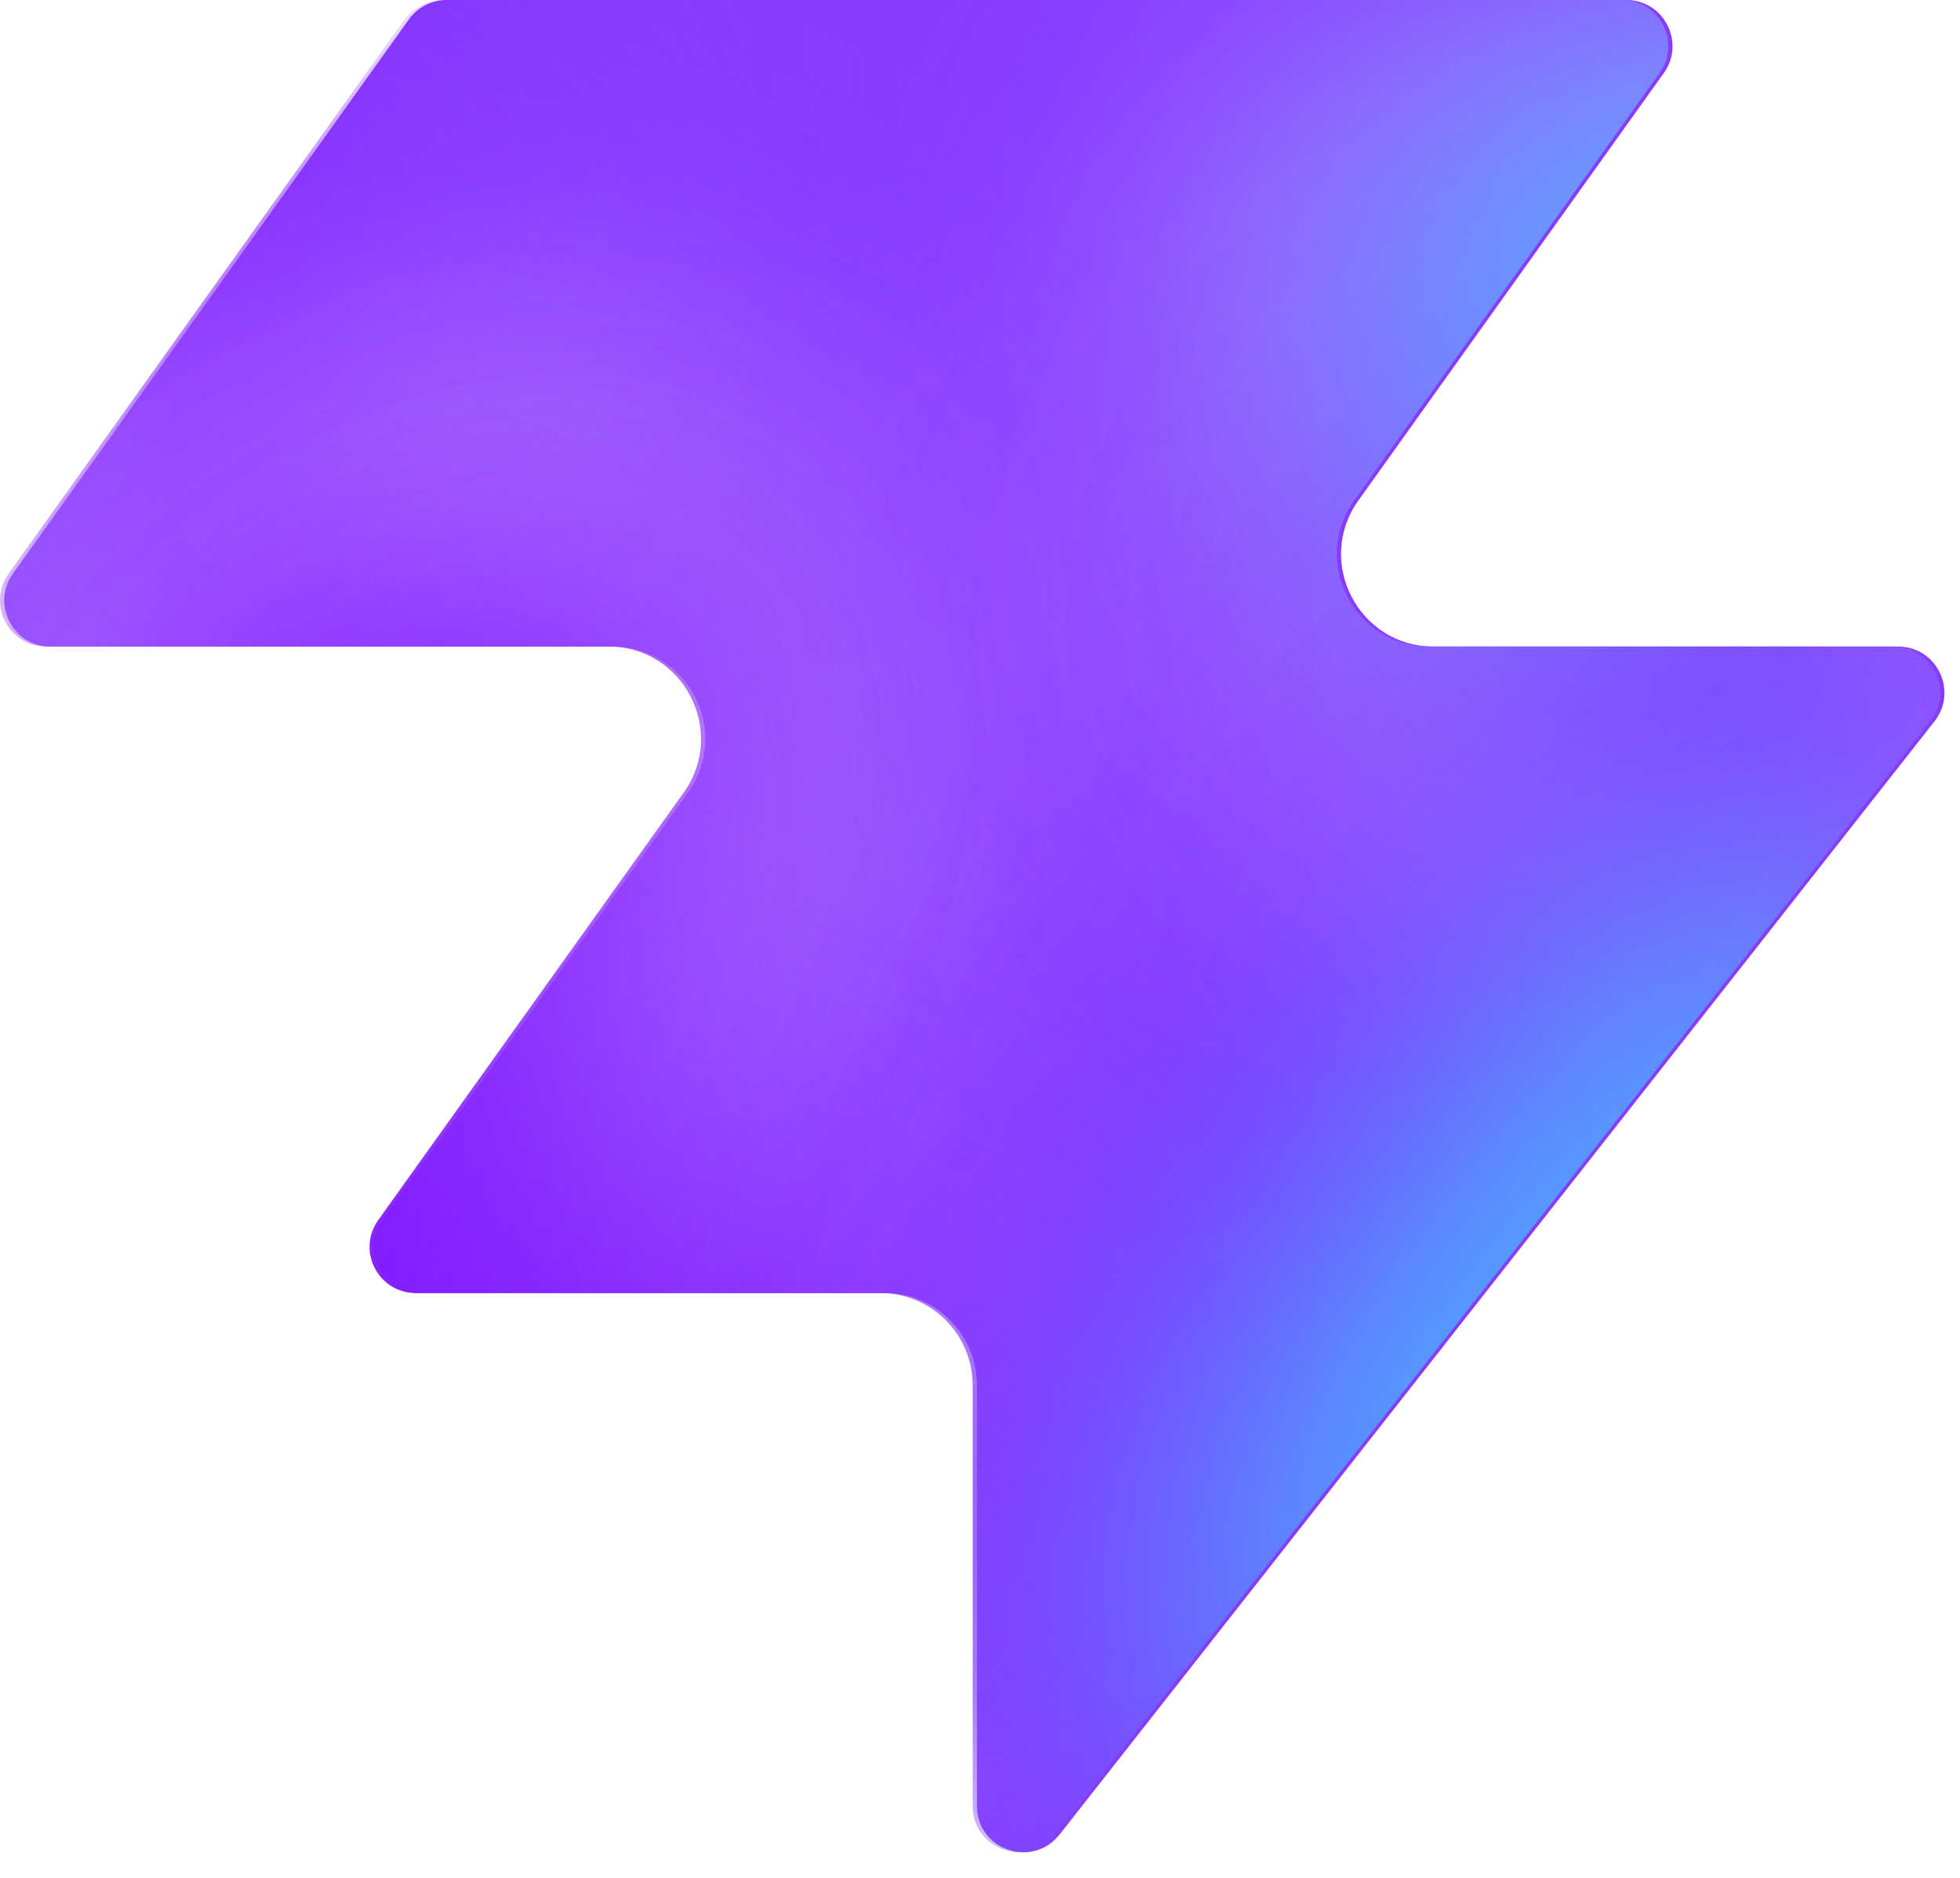
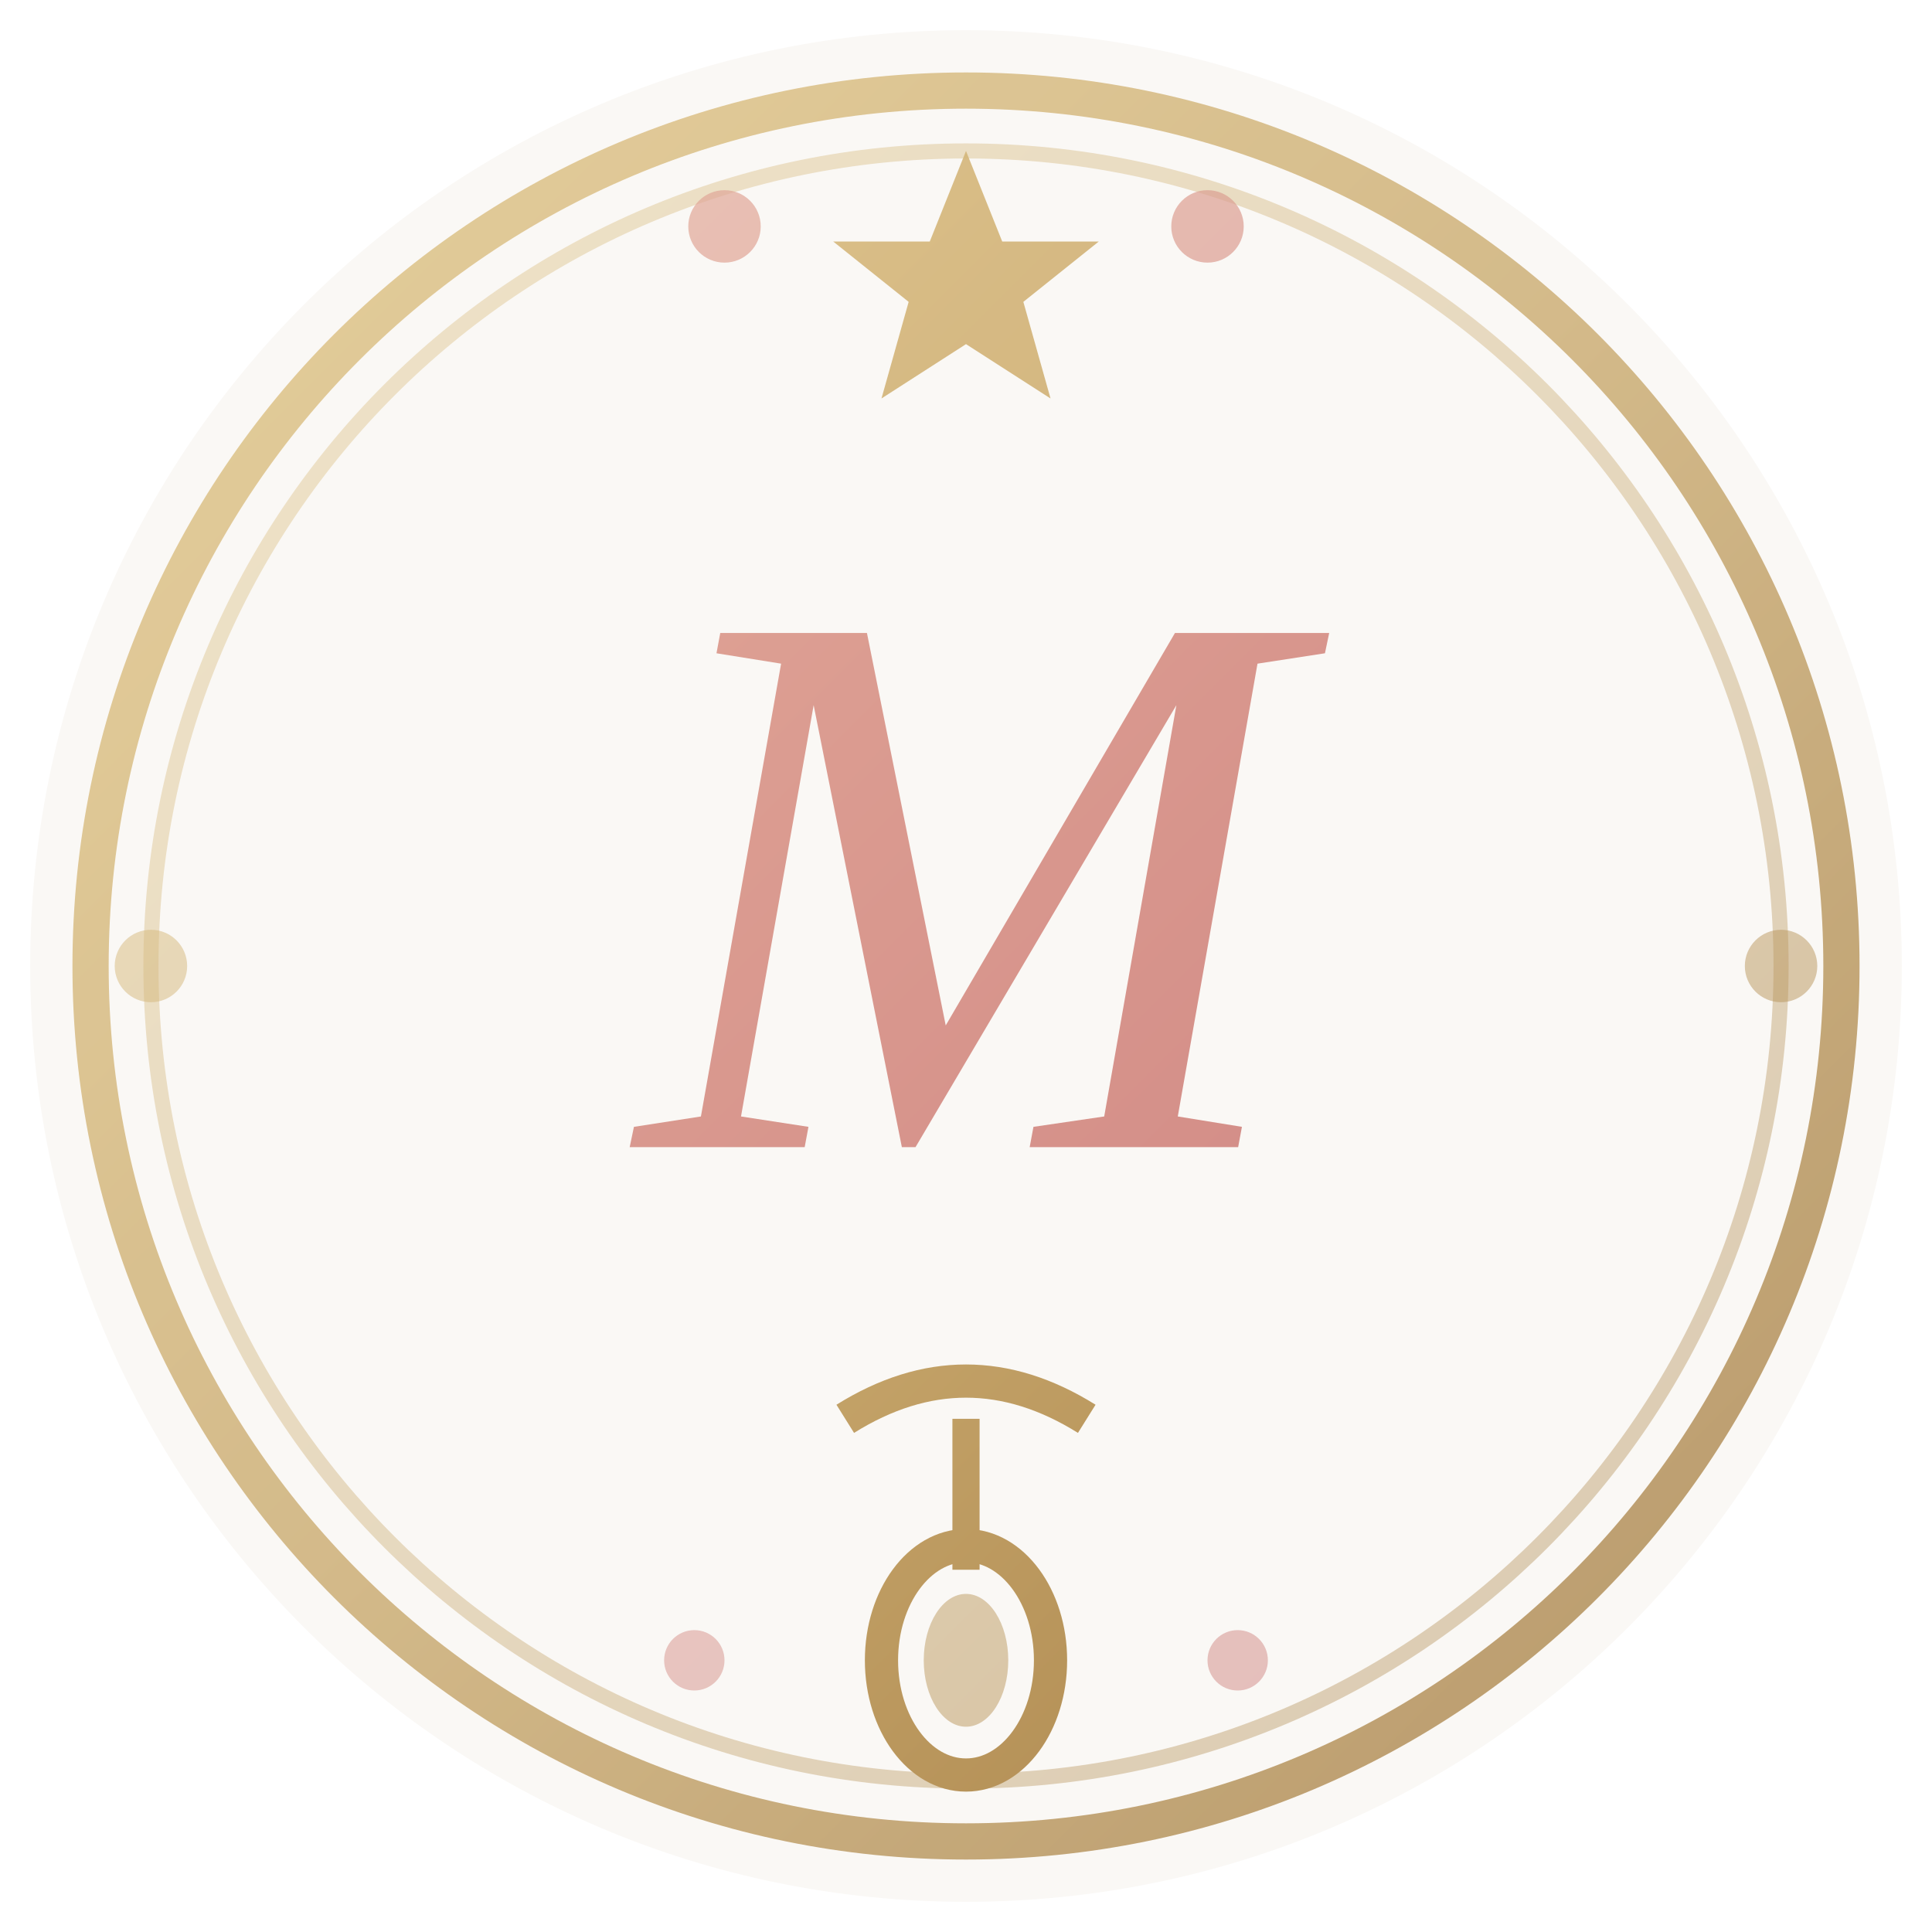
- <svg xmlns="http://www.w3.org/2000/svg" width="48" height="46" fill="none" viewBox="0 0 48 46">
-   <path fill="#863bff" d="M25.946 44.938c-.664.845-2.021.375-2.021-.698V33.937a2.26 2.26 0 0 0-2.262-2.262H10.287c-.92 0-1.456-1.04-.92-1.788l7.48-10.471c1.07-1.497 0-3.578-1.842-3.578H1.237c-.92 0-1.456-1.04-.92-1.788L10.013.474c.214-.297.556-.474.92-.474h28.894c.92 0 1.456 1.04.92 1.788l-7.48 10.471c-1.07 1.498 0 3.579 1.842 3.579h11.377c.943 0 1.473 1.088.89 1.83L25.947 44.94z" style="fill:#863bff;fill:color(display-p3 .525 .23 1);fill-opacity:1" />
-   <mask id="a" width="48" height="46" x="0" y="0" maskUnits="userSpaceOnUse" style="mask-type:alpha">
-     <path fill="#000" d="M25.842 44.938c-.664.844-2.021.375-2.021-.698V33.937a2.26 2.26 0 0 0-2.262-2.262H10.183c-.92 0-1.456-1.04-.92-1.788l7.48-10.471c1.07-1.498 0-3.579-1.842-3.579H1.133c-.92 0-1.456-1.04-.92-1.787L9.91.473c.214-.297.556-.474.92-.474h28.894c.92 0 1.456 1.04.92 1.788l-7.48 10.471c-1.07 1.498 0 3.578 1.842 3.578h11.377c.943 0 1.473 1.088.89 1.832L25.843 44.94z" style="fill:#000;fill-opacity:1" />
-   </mask>
-   <g mask="url(#a)">
-     <g filter="url(#b)">
-       <ellipse cx="5.508" cy="14.704" fill="#ede6ff" rx="5.508" ry="14.704" style="fill:#ede6ff;fill:color(display-p3 .927 .903 1);fill-opacity:1" transform="matrix(.00324 1 1 -.00324 -4.47 31.516)" />
-     </g>
-     <g filter="url(#c)">
-       <ellipse cx="10.399" cy="29.851" fill="#ede6ff" rx="10.399" ry="29.851" style="fill:#ede6ff;fill:color(display-p3 .927 .903 1);fill-opacity:1" transform="matrix(.00324 1 1 -.00324 -39.328 7.883)" />
-     </g>
-     <g filter="url(#d)">
-       <ellipse cx="5.508" cy="30.487" fill="#7e14ff" rx="5.508" ry="30.487" style="fill:#7e14ff;fill:color(display-p3 .492 .077 1);fill-opacity:1" transform="rotate(89.814 -25.913 -14.639)scale(1 -1)" />
-     </g>
-     <g filter="url(#e)">
-       <ellipse cx="5.508" cy="30.599" fill="#7e14ff" rx="5.508" ry="30.599" style="fill:#7e14ff;fill:color(display-p3 .492 .077 1);fill-opacity:1" transform="rotate(89.814 -32.644 -3.334)scale(1 -1)" />
-     </g>
-     <g filter="url(#f)">
-       <ellipse cx="5.508" cy="30.599" fill="#7e14ff" rx="5.508" ry="30.599" style="fill:#7e14ff;fill:color(display-p3 .492 .077 1);fill-opacity:1" transform="matrix(.00324 1 1 -.00324 -34.34 30.47)" />
-     </g>
-     <g filter="url(#g)">
-       <ellipse cx="14.072" cy="22.078" fill="#ede6ff" rx="14.072" ry="22.078" style="fill:#ede6ff;fill:color(display-p3 .927 .903 1);fill-opacity:1" transform="rotate(93.35 24.506 48.493)scale(-1 1)" />
-     </g>
-     <g filter="url(#h)">
-       <ellipse cx="3.47" cy="21.501" fill="#7e14ff" rx="3.47" ry="21.501" style="fill:#7e14ff;fill:color(display-p3 .492 .077 1);fill-opacity:1" transform="rotate(89.009 28.708 47.59)scale(-1 1)" />
-     </g>
-     <g filter="url(#i)">
-       <ellipse cx="3.47" cy="21.501" fill="#7e14ff" rx="3.47" ry="21.501" style="fill:#7e14ff;fill:color(display-p3 .492 .077 1);fill-opacity:1" transform="rotate(89.009 28.708 47.59)scale(-1 1)" />
-     </g>
-     <g filter="url(#j)">
-       <ellipse cx=".387" cy="8.972" fill="#7e14ff" rx="4.407" ry="29.108" style="fill:#7e14ff;fill:color(display-p3 .492 .077 1);fill-opacity:1" transform="rotate(39.51 .387 8.972)" />
-     </g>
-     <g filter="url(#k)">
-       <ellipse cx="47.523" cy="-6.092" fill="#7e14ff" rx="4.407" ry="29.108" style="fill:#7e14ff;fill:color(display-p3 .492 .077 1);fill-opacity:1" transform="rotate(37.892 47.523 -6.092)" />
-     </g>
-     <g filter="url(#l)">
-       <ellipse cx="41.412" cy="6.333" fill="#47bfff" rx="5.971" ry="9.665" style="fill:#47bfff;fill:color(display-p3 .28 .748 1);fill-opacity:1" transform="rotate(37.892 41.412 6.333)" />
-     </g>
-     <g filter="url(#m)">
-       <ellipse cx="-1.879" cy="38.332" fill="#7e14ff" rx="4.407" ry="29.108" style="fill:#7e14ff;fill:color(display-p3 .492 .077 1);fill-opacity:1" transform="rotate(37.892 -1.88 38.332)" />
-     </g>
-     <g filter="url(#n)">
-       <ellipse cx="-1.879" cy="38.332" fill="#7e14ff" rx="4.407" ry="29.108" style="fill:#7e14ff;fill:color(display-p3 .492 .077 1);fill-opacity:1" transform="rotate(37.892 -1.88 38.332)" />
-     </g>
-     <g filter="url(#o)">
-       <ellipse cx="35.651" cy="29.907" fill="#7e14ff" rx="4.407" ry="29.108" style="fill:#7e14ff;fill:color(display-p3 .492 .077 1);fill-opacity:1" transform="rotate(37.892 35.651 29.907)" />
-     </g>
-     <g filter="url(#p)">
-       <ellipse cx="38.418" cy="32.4" fill="#47bfff" rx="5.971" ry="15.297" style="fill:#47bfff;fill:color(display-p3 .28 .748 1);fill-opacity:1" transform="rotate(37.892 38.418 32.4)" />
-     </g>
-   </g>
+ <svg xmlns="http://www.w3.org/2000/svg" viewBox="0 0 64 64" fill="none">
  <defs>
-     <filter id="b" width="60.045" height="41.654" x="-19.77" y="16.149" color-interpolation-filters="sRGB" filterUnits="userSpaceOnUse">
-       <feFlood flood-opacity="0" result="BackgroundImageFix" />
-       <feBlend in="SourceGraphic" in2="BackgroundImageFix" result="shape" />
-       <feGaussianBlur result="effect1_foregroundBlur_2002_17158" stdDeviation="7.659" />
-     </filter>
-     <filter id="c" width="90.34" height="51.437" x="-54.613" y="-7.533" color-interpolation-filters="sRGB" filterUnits="userSpaceOnUse">
-       <feFlood flood-opacity="0" result="BackgroundImageFix" />
-       <feBlend in="SourceGraphic" in2="BackgroundImageFix" result="shape" />
-       <feGaussianBlur result="effect1_foregroundBlur_2002_17158" stdDeviation="7.659" />
-     </filter>
-     <filter id="d" width="79.355" height="29.4" x="-49.64" y="2.03" color-interpolation-filters="sRGB" filterUnits="userSpaceOnUse">
-       <feFlood flood-opacity="0" result="BackgroundImageFix" />
-       <feBlend in="SourceGraphic" in2="BackgroundImageFix" result="shape" />
-       <feGaussianBlur result="effect1_foregroundBlur_2002_17158" stdDeviation="4.596" />
-     </filter>
-     <filter id="e" width="79.579" height="29.4" x="-45.045" y="20.029" color-interpolation-filters="sRGB" filterUnits="userSpaceOnUse">
-       <feFlood flood-opacity="0" result="BackgroundImageFix" />
-       <feBlend in="SourceGraphic" in2="BackgroundImageFix" result="shape" />
-       <feGaussianBlur result="effect1_foregroundBlur_2002_17158" stdDeviation="4.596" />
-     </filter>
-     <filter id="f" width="79.579" height="29.4" x="-43.513" y="21.178" color-interpolation-filters="sRGB" filterUnits="userSpaceOnUse">
-       <feFlood flood-opacity="0" result="BackgroundImageFix" />
-       <feBlend in="SourceGraphic" in2="BackgroundImageFix" result="shape" />
-       <feGaussianBlur result="effect1_foregroundBlur_2002_17158" stdDeviation="4.596" />
-     </filter>
-     <filter id="g" width="74.749" height="58.852" x="15.756" y="-17.901" color-interpolation-filters="sRGB" filterUnits="userSpaceOnUse">
-       <feFlood flood-opacity="0" result="BackgroundImageFix" />
-       <feBlend in="SourceGraphic" in2="BackgroundImageFix" result="shape" />
-       <feGaussianBlur result="effect1_foregroundBlur_2002_17158" stdDeviation="7.659" />
-     </filter>
-     <filter id="h" width="61.377" height="25.362" x="23.548" y="2.284" color-interpolation-filters="sRGB" filterUnits="userSpaceOnUse">
-       <feFlood flood-opacity="0" result="BackgroundImageFix" />
-       <feBlend in="SourceGraphic" in2="BackgroundImageFix" result="shape" />
-       <feGaussianBlur result="effect1_foregroundBlur_2002_17158" stdDeviation="4.596" />
-     </filter>
-     <filter id="i" width="61.377" height="25.362" x="23.548" y="2.284" color-interpolation-filters="sRGB" filterUnits="userSpaceOnUse">
-       <feFlood flood-opacity="0" result="BackgroundImageFix" />
-       <feBlend in="SourceGraphic" in2="BackgroundImageFix" result="shape" />
-       <feGaussianBlur result="effect1_foregroundBlur_2002_17158" stdDeviation="4.596" />
-     </filter>
-     <filter id="j" width="56.045" height="63.649" x="-27.636" y="-22.853" color-interpolation-filters="sRGB" filterUnits="userSpaceOnUse">
-       <feFlood flood-opacity="0" result="BackgroundImageFix" />
-       <feBlend in="SourceGraphic" in2="BackgroundImageFix" result="shape" />
-       <feGaussianBlur result="effect1_foregroundBlur_2002_17158" stdDeviation="4.596" />
-     </filter>
-     <filter id="k" width="54.814" height="64.646" x="20.116" y="-38.415" color-interpolation-filters="sRGB" filterUnits="userSpaceOnUse">
-       <feFlood flood-opacity="0" result="BackgroundImageFix" />
-       <feBlend in="SourceGraphic" in2="BackgroundImageFix" result="shape" />
-       <feGaussianBlur result="effect1_foregroundBlur_2002_17158" stdDeviation="4.596" />
-     </filter>
-     <filter id="l" width="33.541" height="35.313" x="24.641" y="-11.323" color-interpolation-filters="sRGB" filterUnits="userSpaceOnUse">
-       <feFlood flood-opacity="0" result="BackgroundImageFix" />
-       <feBlend in="SourceGraphic" in2="BackgroundImageFix" result="shape" />
-       <feGaussianBlur result="effect1_foregroundBlur_2002_17158" stdDeviation="4.596" />
-     </filter>
-     <filter id="m" width="54.814" height="64.646" x="-29.286" y="6.009" color-interpolation-filters="sRGB" filterUnits="userSpaceOnUse">
-       <feFlood flood-opacity="0" result="BackgroundImageFix" />
-       <feBlend in="SourceGraphic" in2="BackgroundImageFix" result="shape" />
-       <feGaussianBlur result="effect1_foregroundBlur_2002_17158" stdDeviation="4.596" />
-     </filter>
-     <filter id="n" width="54.814" height="64.646" x="-29.286" y="6.009" color-interpolation-filters="sRGB" filterUnits="userSpaceOnUse">
-       <feFlood flood-opacity="0" result="BackgroundImageFix" />
-       <feBlend in="SourceGraphic" in2="BackgroundImageFix" result="shape" />
-       <feGaussianBlur result="effect1_foregroundBlur_2002_17158" stdDeviation="4.596" />
-     </filter>
-     <filter id="o" width="54.814" height="64.646" x="8.244" y="-2.416" color-interpolation-filters="sRGB" filterUnits="userSpaceOnUse">
-       <feFlood flood-opacity="0" result="BackgroundImageFix" />
-       <feBlend in="SourceGraphic" in2="BackgroundImageFix" result="shape" />
-       <feGaussianBlur result="effect1_foregroundBlur_2002_17158" stdDeviation="4.596" />
-     </filter>
-     <filter id="p" width="39.409" height="43.623" x="18.713" y="10.588" color-interpolation-filters="sRGB" filterUnits="userSpaceOnUse">
-       <feFlood flood-opacity="0" result="BackgroundImageFix" />
-       <feBlend in="SourceGraphic" in2="BackgroundImageFix" result="shape" />
-       <feGaussianBlur result="effect1_foregroundBlur_2002_17158" stdDeviation="4.596" />
-     </filter>
+     <linearGradient id="gold" x1="0" y1="0" x2="64" y2="64" gradientUnits="userSpaceOnUse">
+       <stop offset="0%" stop-color="#E4C98A" />
+       <stop offset="50%" stop-color="#C9A96E" />
+       <stop offset="100%" stop-color="#A07840" />
+     </linearGradient>
+     <linearGradient id="rose" x1="0" y1="0" x2="64" y2="64" gradientUnits="userSpaceOnUse">
+       <stop offset="0%" stop-color="#E8B4A0" />
+       <stop offset="100%" stop-color="#C8787A" />
+     </linearGradient>
  </defs>
+   <circle cx="32" cy="32" r="31" fill="#FAF8F5" />
+   <circle cx="32" cy="32" r="29" stroke="url(#gold)" stroke-width="1.2" fill="none" opacity="0.8" />
+   <circle cx="32" cy="32" r="27" stroke="url(#gold)" stroke-width="0.5" fill="none" opacity="0.4" />
+   <path d="M32 5 L33.2 8 L36.4 8 L33.9 10 L34.8 13.2 L32 11.4 L29.2 13.2 L30.1 10 L27.6 8 L30.8 8 Z" fill="url(#gold)" opacity="0.9" />
+   <circle cx="24" cy="7.5" r="1.2" fill="url(#rose)" opacity="0.7" />
+   <circle cx="40" cy="7.5" r="1.2" fill="url(#rose)" opacity="0.7" />
+   <text x="32" y="38" font-family="Georgia, 'Times New Roman', serif" font-size="26" font-style="italic" font-weight="400" text-anchor="middle" fill="url(#rose)">M</text>
+   <path d="M28 47 Q32 44.5 36 47" stroke="url(#gold)" stroke-width="1.1" fill="none" />
+   <line x1="32" y1="47" x2="32" y2="52" stroke="url(#gold)" stroke-width="0.9" />
+   <ellipse cx="32" cy="55" rx="2.8" ry="3.8" fill="none" stroke="url(#gold)" stroke-width="1.1" />
+   <ellipse cx="32" cy="55" rx="1.4" ry="2.2" fill="url(#gold)" opacity="0.5" />
+   <circle cx="23" cy="55" r="1" fill="url(#rose)" opacity="0.5" />
+   <circle cx="41" cy="55" r="1" fill="url(#rose)" opacity="0.5" />
+   <circle cx="5" cy="32" r="1.2" fill="url(#gold)" opacity="0.5" />
+   <circle cx="59" cy="32" r="1.2" fill="url(#gold)" opacity="0.5" />
</svg>
